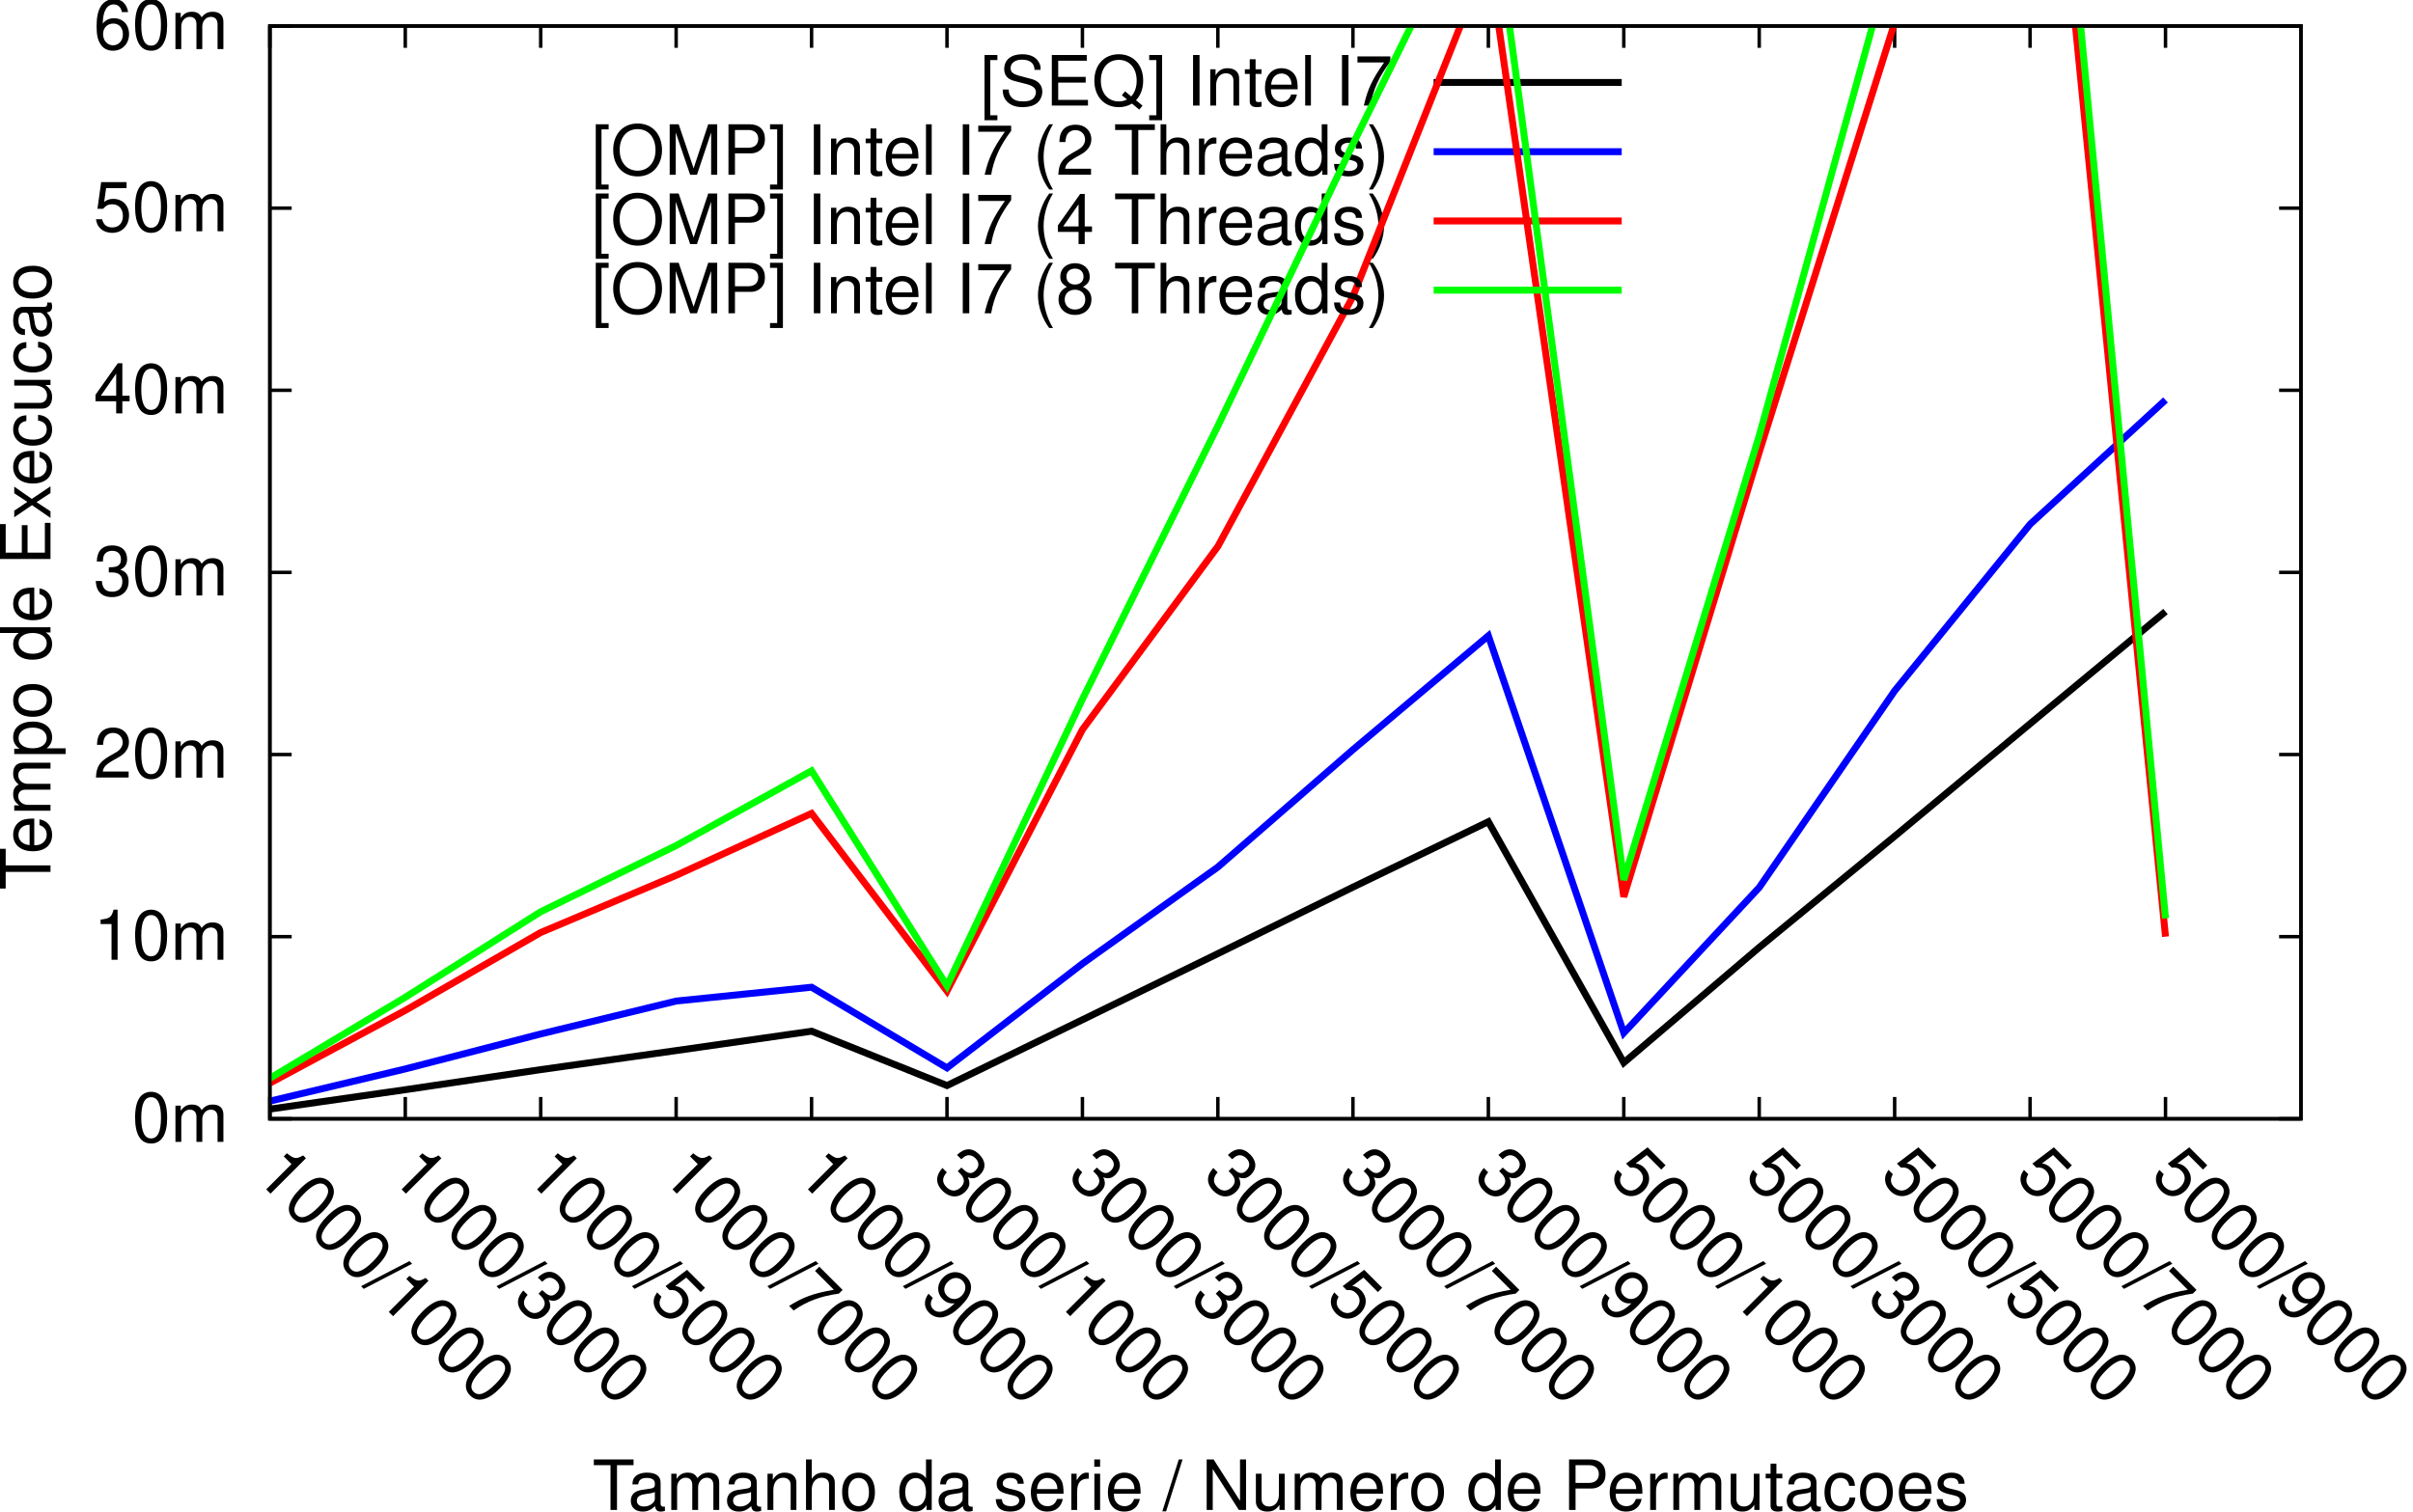
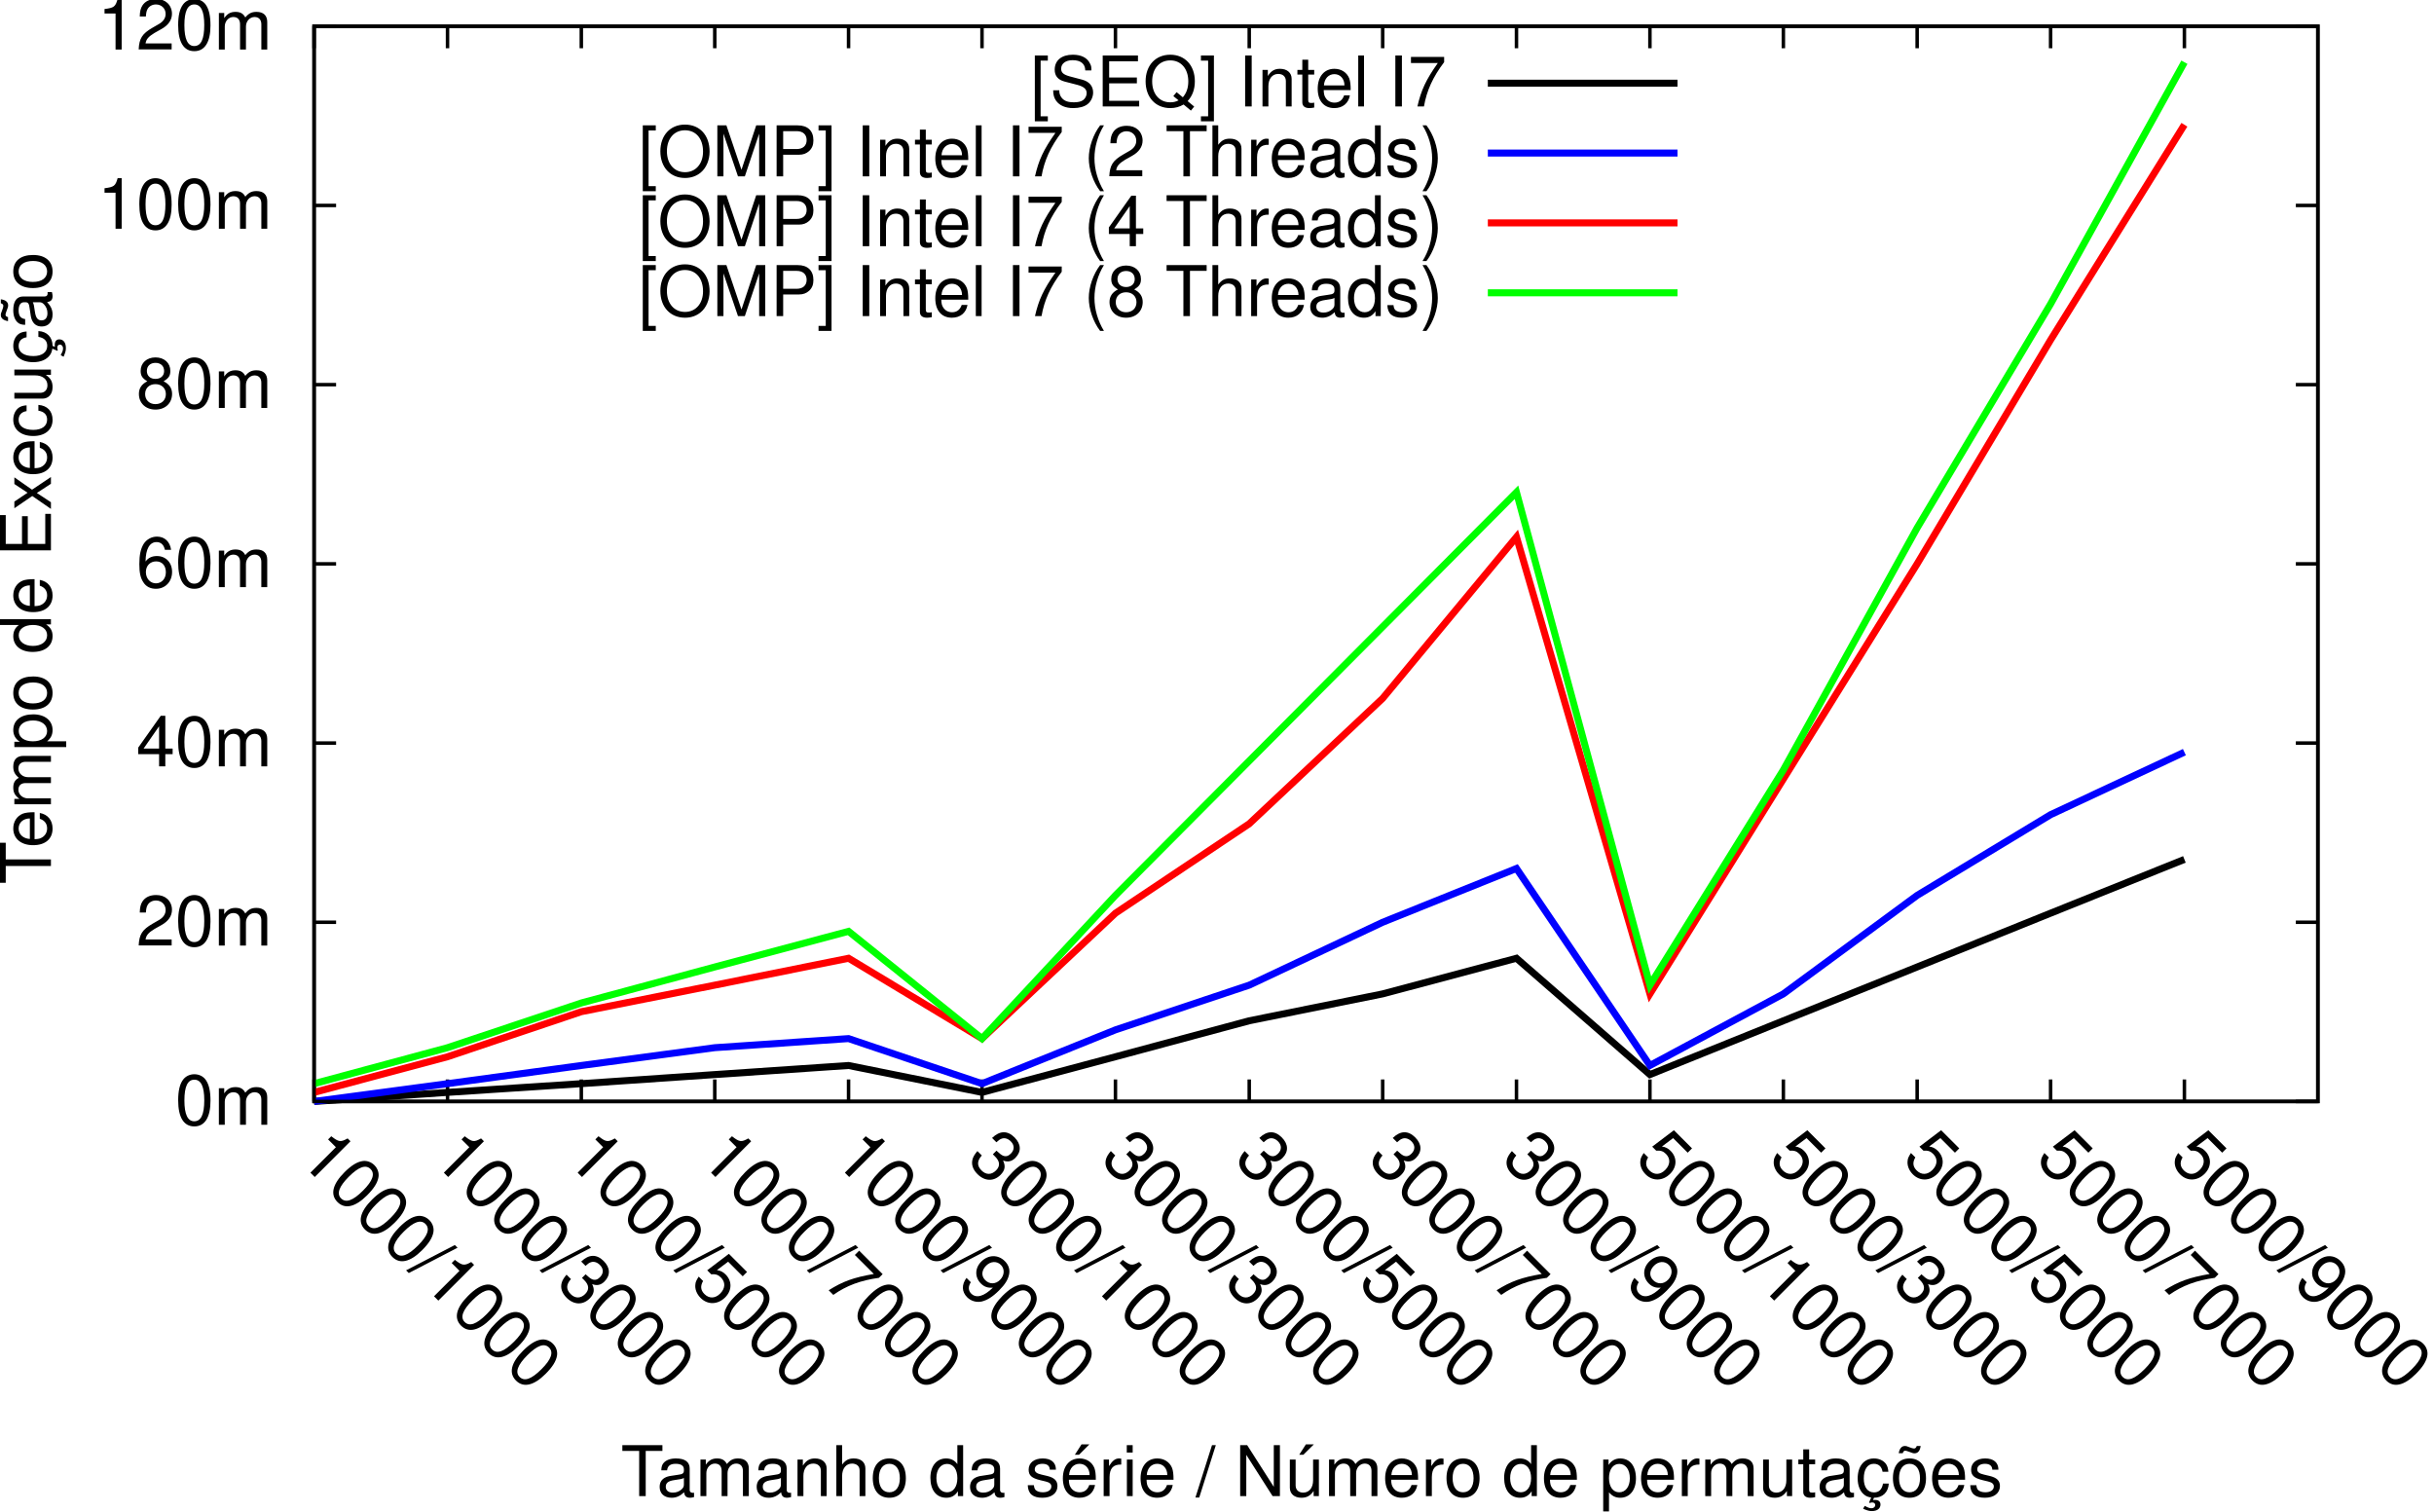
- <svg xmlns="http://www.w3.org/2000/svg" width="442.913" height="277.537" id="svg7519" version="1.1">
+ <svg xmlns="http://www.w3.org/2000/svg" width="442.913" height="275.018" id="svg7519" version="1.1">
  <defs id="defs7521" />
-   <g id="layer1" transform="translate(-598.8712,-296.949)">
-     <g transform="matrix(1.271528,0,0,-1.271528,593.7276,592.8399)" id="g3217">
-       <g transform="scale(0.1,0.1)" id="g3219">
-         <path id="path3221" style="fill:none;stroke:#000000;stroke-width:5;stroke-linecap:butt;stroke-linejoin:miter;stroke-miterlimit:3.8;stroke-opacity:1;stroke-dasharray:none" d="m 430,711.5 31.5,0 m 2900.5,0 -31.5,0" />
-         <g transform="scale(10,10)" id="g3223">
-           <text id="text3225" transform="matrix(1,0,0,-1,23.1105,67.8148)">
-             <tspan id="tspan3227" y="0" x="0 5.56" style="font-size:10px;font-variant:normal;font-weight:normal;writing-mode:lr-tb;fill:#000000;fill-opacity:1;fill-rule:nonzero;stroke:none;font-family:Helvetica;-inkscape-font-specification:Helvetica">0m</tspan>
+   <g id="layer1" transform="translate(-544.8228,-326.9861)">
+     <g transform="matrix(1.271346,0,0,-1.271346,539.68,620.3554)" id="g3101">
+       <g transform="scale(0.1,0.1)" id="g3103">
+         <path id="path3105" style="fill:none;stroke:#000000;stroke-width:5;stroke-linecap:butt;stroke-linejoin:miter;stroke-miterlimit:3.8;stroke-opacity:1;stroke-dasharray:none" d="m 490,731 31.5,0 m 2836.5,0 -31.5,0" />
+         <g transform="scale(10,10)" id="g3107">
+           <text id="text3109" transform="matrix(1,0,0,-1,29.1105,69.7648)">
+             <tspan id="tspan3111" y="0" x="0 5.56" style="font-size:10px;font-variant:normal;font-weight:normal;writing-mode:lr-tb;fill:#000000;fill-opacity:1;fill-rule:nonzero;stroke:none;font-family:Helvetica;-inkscape-font-specification:Helvetica">0m</tspan>
          </text>
        </g>
-         <path id="path3229" style="fill:none;stroke:#000000;stroke-width:5;stroke-linecap:butt;stroke-linejoin:miter;stroke-miterlimit:3.8;stroke-opacity:1;stroke-dasharray:none" d="m 430,974.5 31.5,0 m 2900.5,0 -31.5,0" />
-         <g transform="scale(10,10)" id="g3231">
-           <text id="text3233" transform="matrix(1,0,0,-1,17.5508,94.1148)">
-             <tspan id="tspan3235" y="0" x="0 5.56 11.12" style="font-size:10px;font-variant:normal;font-weight:normal;writing-mode:lr-tb;fill:#000000;fill-opacity:1;fill-rule:nonzero;stroke:none;font-family:Helvetica;-inkscape-font-specification:Helvetica">10m</tspan>
+         <path id="path3113" style="fill:none;stroke:#000000;stroke-width:5;stroke-linecap:butt;stroke-linejoin:miter;stroke-miterlimit:3.8;stroke-opacity:1;stroke-dasharray:none" d="m 490,987.5 31.5,0 m 2836.5,0 -31.5,0" />
+         <g transform="scale(10,10)" id="g3115">
+           <text id="text3117" transform="matrix(1,0,0,-1,23.5508,95.4148)">
+             <tspan id="tspan3119" y="0" x="0 5.56 11.12" style="font-size:10px;font-variant:normal;font-weight:normal;writing-mode:lr-tb;fill:#000000;fill-opacity:1;fill-rule:nonzero;stroke:none;font-family:Helvetica;-inkscape-font-specification:Helvetica">20m</tspan>
          </text>
        </g>
-         <path id="path3237" style="fill:none;stroke:#000000;stroke-width:5;stroke-linecap:butt;stroke-linejoin:miter;stroke-miterlimit:3.8;stroke-opacity:1;stroke-dasharray:none" d="m 430,1237.5 31.5,0 m 2900.5,0 -31.5,0" />
-         <g transform="scale(10,10)" id="g3239">
-           <text id="text3241" transform="matrix(1,0,0,-1,17.5508,120.415)">
-             <tspan id="tspan3243" y="0" x="0 5.56 11.12" style="font-size:10px;font-variant:normal;font-weight:normal;writing-mode:lr-tb;fill:#000000;fill-opacity:1;fill-rule:nonzero;stroke:none;font-family:Helvetica;-inkscape-font-specification:Helvetica">20m</tspan>
+         <path id="path3121" style="fill:none;stroke:#000000;stroke-width:5;stroke-linecap:butt;stroke-linejoin:miter;stroke-miterlimit:3.8;stroke-opacity:1;stroke-dasharray:none" d="m 490,1244 31.5,0 m 2836.5,0 -31.5,0" />
+         <g transform="scale(10,10)" id="g3123">
+           <text id="text3125" transform="matrix(1,0,0,-1,23.5508,121.065)">
+             <tspan id="tspan3127" y="0" x="0 5.56 11.12" style="font-size:10px;font-variant:normal;font-weight:normal;writing-mode:lr-tb;fill:#000000;fill-opacity:1;fill-rule:nonzero;stroke:none;font-family:Helvetica;-inkscape-font-specification:Helvetica">40m</tspan>
          </text>
        </g>
-         <path id="path3245" style="fill:none;stroke:#000000;stroke-width:5;stroke-linecap:butt;stroke-linejoin:miter;stroke-miterlimit:3.8;stroke-opacity:1;stroke-dasharray:none" d="m 430,1500.5 31.5,0 m 2900.5,0 -31.5,0" />
-         <g transform="scale(10,10)" id="g3247">
-           <text id="text3249" transform="matrix(1,0,0,-1,17.5508,146.715)">
-             <tspan id="tspan3251" y="0" x="0 5.56 11.12" style="font-size:10px;font-variant:normal;font-weight:normal;writing-mode:lr-tb;fill:#000000;fill-opacity:1;fill-rule:nonzero;stroke:none;font-family:Helvetica;-inkscape-font-specification:Helvetica">30m</tspan>
+         <path id="path3129" style="fill:none;stroke:#000000;stroke-width:5;stroke-linecap:butt;stroke-linejoin:miter;stroke-miterlimit:3.8;stroke-opacity:1;stroke-dasharray:none" d="m 490,1500.5 31.5,0 m 2836.5,0 -31.5,0" />
+         <g transform="scale(10,10)" id="g3131">
+           <text id="text3133" transform="matrix(1,0,0,-1,23.5508,146.715)">
+             <tspan id="tspan3135" y="0" x="0 5.56 11.12" style="font-size:10px;font-variant:normal;font-weight:normal;writing-mode:lr-tb;fill:#000000;fill-opacity:1;fill-rule:nonzero;stroke:none;font-family:Helvetica;-inkscape-font-specification:Helvetica">60m</tspan>
          </text>
        </g>
-         <path id="path3253" style="fill:none;stroke:#000000;stroke-width:5;stroke-linecap:butt;stroke-linejoin:miter;stroke-miterlimit:3.8;stroke-opacity:1;stroke-dasharray:none" d="m 430,1763.5 31.5,0 m 2900.5,0 -31.5,0" />
-         <g transform="scale(10,10)" id="g3255">
-           <text id="text3257" transform="matrix(1,0,0,-1,17.5508,173.015)">
-             <tspan id="tspan3259" y="0" x="0 5.56 11.12" style="font-size:10px;font-variant:normal;font-weight:normal;writing-mode:lr-tb;fill:#000000;fill-opacity:1;fill-rule:nonzero;stroke:none;font-family:Helvetica;-inkscape-font-specification:Helvetica">40m</tspan>
+         <path id="path3137" style="fill:none;stroke:#000000;stroke-width:5;stroke-linecap:butt;stroke-linejoin:miter;stroke-miterlimit:3.8;stroke-opacity:1;stroke-dasharray:none" d="m 490,1757 31.5,0 m 2836.5,0 -31.5,0" />
+         <g transform="scale(10,10)" id="g3139">
+           <text id="text3141" transform="matrix(1,0,0,-1,23.5508,172.365)">
+             <tspan id="tspan3143" y="0" x="0 5.56 11.12" style="font-size:10px;font-variant:normal;font-weight:normal;writing-mode:lr-tb;fill:#000000;fill-opacity:1;fill-rule:nonzero;stroke:none;font-family:Helvetica;-inkscape-font-specification:Helvetica">80m</tspan>
          </text>
        </g>
-         <path id="path3261" style="fill:none;stroke:#000000;stroke-width:5;stroke-linecap:butt;stroke-linejoin:miter;stroke-miterlimit:3.8;stroke-opacity:1;stroke-dasharray:none" d="m 430,2026.5 31.5,0 m 2900.5,0 -31.5,0" />
-         <g transform="scale(10,10)" id="g3263">
-           <text id="text3265" transform="matrix(1,0,0,-1,17.5508,199.315)">
-             <tspan id="tspan3267" y="0" x="0 5.56 11.12" style="font-size:10px;font-variant:normal;font-weight:normal;writing-mode:lr-tb;fill:#000000;fill-opacity:1;fill-rule:nonzero;stroke:none;font-family:Helvetica;-inkscape-font-specification:Helvetica">50m</tspan>
+         <path id="path3145" style="fill:none;stroke:#000000;stroke-width:5;stroke-linecap:butt;stroke-linejoin:miter;stroke-miterlimit:3.8;stroke-opacity:1;stroke-dasharray:none" d="m 490,2013.5 31.5,0 m 2836.5,0 -31.5,0" />
+         <g transform="scale(10,10)" id="g3147">
+           <text id="text3149" transform="matrix(1,0,0,-1,17.991,198.015)">
+             <tspan id="tspan3151" y="0" x="0 5.56 11.12 16.68" style="font-size:10px;font-variant:normal;font-weight:normal;writing-mode:lr-tb;fill:#000000;fill-opacity:1;fill-rule:nonzero;stroke:none;font-family:Helvetica;-inkscape-font-specification:Helvetica">100m</tspan>
          </text>
        </g>
-         <path id="path3269" style="fill:none;stroke:#000000;stroke-width:5;stroke-linecap:butt;stroke-linejoin:miter;stroke-miterlimit:3.8;stroke-opacity:1;stroke-dasharray:none" d="m 430,2289.5 31.5,0 m 2900.5,0 -31.5,0" />
-         <g transform="scale(10,10)" id="g3271">
-           <text id="text3273" transform="matrix(1,0,0,-1,17.5508,225.615)">
-             <tspan id="tspan3275" y="0" x="0 5.56 11.12" style="font-size:10px;font-variant:normal;font-weight:normal;writing-mode:lr-tb;fill:#000000;fill-opacity:1;fill-rule:nonzero;stroke:none;font-family:Helvetica;-inkscape-font-specification:Helvetica">60m</tspan>
+         <path id="path3153" style="fill:none;stroke:#000000;stroke-width:5;stroke-linecap:butt;stroke-linejoin:miter;stroke-miterlimit:3.8;stroke-opacity:1;stroke-dasharray:none" d="m 490,2270 31.5,0 m 2836.5,0 -31.5,0" />
+         <g transform="scale(10,10)" id="g3155">
+           <text id="text3157" transform="matrix(1,0,0,-1,17.991,223.665)">
+             <tspan id="tspan3159" y="0" x="0 5.56 11.12 16.68" style="font-size:10px;font-variant:normal;font-weight:normal;writing-mode:lr-tb;fill:#000000;fill-opacity:1;fill-rule:nonzero;stroke:none;font-family:Helvetica;-inkscape-font-specification:Helvetica">120m</tspan>
          </text>
        </g>
-         <path id="path3277" style="fill:none;stroke:#000000;stroke-width:5;stroke-linecap:butt;stroke-linejoin:miter;stroke-miterlimit:3.8;stroke-opacity:1;stroke-dasharray:none" d="m 430,711.5 0,31.5 m 0,1546.5 0,-31.5" />
-         <g transform="scale(10,10)" id="g3279">
-           <text id="text3281" transform="matrix(0.707107,-0.707107,-0.707107,-0.707107,40.6418,62.7918)">
-             <tspan id="tspan3283" y="0" x="0 5.56 11.12 16.68 22.24 25.02 30.58 36.14 41.7" style="font-size:10px;font-variant:normal;font-weight:normal;writing-mode:lr-tb;fill:#000000;fill-opacity:1;fill-rule:nonzero;stroke:none;font-family:Helvetica;-inkscape-font-specification:Helvetica">1000/1000</tspan>
+         <path id="path3161" style="fill:none;stroke:#000000;stroke-width:5;stroke-linecap:butt;stroke-linejoin:miter;stroke-miterlimit:3.8;stroke-opacity:1;stroke-dasharray:none" d="m 490,731 0,31.5 m 0,1507.5 0,-31.5" />
+         <g transform="scale(10,10)" id="g3163">
+           <text id="text3165" transform="matrix(0.707107,-0.707107,-0.707107,-0.707107,46.6418,64.7418)">
+             <tspan id="tspan3167" y="0" x="0 5.56 11.12 16.68 22.24 25.02 30.58 36.14 41.7" style="font-size:10px;font-variant:normal;font-weight:normal;writing-mode:lr-tb;fill:#000000;fill-opacity:1;fill-rule:nonzero;stroke:none;font-family:Helvetica;-inkscape-font-specification:Helvetica">1000/1000</tspan>
          </text>
        </g>
-         <path id="path3285" style="fill:none;stroke:#000000;stroke-width:5;stroke-linecap:butt;stroke-linejoin:miter;stroke-miterlimit:3.8;stroke-opacity:1;stroke-dasharray:none" d="m 625.5,711.5 0,31.5 m 0,1546.5 0,-31.5" />
-         <g transform="scale(10,10)" id="g3287">
-           <text id="text3289" transform="matrix(0.707107,-0.707107,-0.707107,-0.707107,60.1918,62.7918)">
-             <tspan id="tspan3291" y="0" x="0 5.56 11.12 16.68 22.24 25.02 30.58 36.14 41.7" style="font-size:10px;font-variant:normal;font-weight:normal;writing-mode:lr-tb;fill:#000000;fill-opacity:1;fill-rule:nonzero;stroke:none;font-family:Helvetica;-inkscape-font-specification:Helvetica">1000/3000</tspan>
+         <path id="path3169" style="fill:none;stroke:#000000;stroke-width:5;stroke-linecap:butt;stroke-linejoin:miter;stroke-miterlimit:3.8;stroke-opacity:1;stroke-dasharray:none" d="m 681,731 0,31.5 m 0,1507.5 0,-31.5" />
+         <g transform="scale(10,10)" id="g3171">
+           <text id="text3173" transform="matrix(0.707107,-0.707107,-0.707107,-0.707107,65.7418,64.7418)">
+             <tspan id="tspan3175" y="0" x="0 5.56 11.12 16.68 22.24 25.02 30.58 36.14 41.7" style="font-size:10px;font-variant:normal;font-weight:normal;writing-mode:lr-tb;fill:#000000;fill-opacity:1;fill-rule:nonzero;stroke:none;font-family:Helvetica;-inkscape-font-specification:Helvetica">1000/3000</tspan>
          </text>
        </g>
-         <path id="path3293" style="fill:none;stroke:#000000;stroke-width:5;stroke-linecap:butt;stroke-linejoin:miter;stroke-miterlimit:3.8;stroke-opacity:1;stroke-dasharray:none" d="m 821,711.5 0,31.5 m 0,1546.5 0,-31.5" />
-         <g transform="scale(10,10)" id="g3295">
-           <text id="text3297" transform="matrix(0.707107,-0.707107,-0.707107,-0.707107,79.7418,62.7918)">
-             <tspan id="tspan3299" y="0" x="0 5.56 11.12 16.68 22.24 25.02 30.58 36.14 41.7" style="font-size:10px;font-variant:normal;font-weight:normal;writing-mode:lr-tb;fill:#000000;fill-opacity:1;fill-rule:nonzero;stroke:none;font-family:Helvetica;-inkscape-font-specification:Helvetica">1000/5000</tspan>
+         <path id="path3177" style="fill:none;stroke:#000000;stroke-width:5;stroke-linecap:butt;stroke-linejoin:miter;stroke-miterlimit:3.8;stroke-opacity:1;stroke-dasharray:none" d="m 872.5,731 0,31.5 m 0,1507.5 0,-31.5" />
+         <g transform="scale(10,10)" id="g3179">
+           <text id="text3181" transform="matrix(0.707107,-0.707107,-0.707107,-0.707107,84.8918,64.7418)">
+             <tspan id="tspan3183" y="0" x="0 5.56 11.12 16.68 22.24 25.02 30.58 36.14 41.7" style="font-size:10px;font-variant:normal;font-weight:normal;writing-mode:lr-tb;fill:#000000;fill-opacity:1;fill-rule:nonzero;stroke:none;font-family:Helvetica;-inkscape-font-specification:Helvetica">1000/5000</tspan>
          </text>
        </g>
-         <path id="path3301" style="fill:none;stroke:#000000;stroke-width:5;stroke-linecap:butt;stroke-linejoin:miter;stroke-miterlimit:3.8;stroke-opacity:1;stroke-dasharray:none" d="m 1016.5,711.5 0,31.5 m 0,1546.5 0,-31.5" />
-         <g transform="scale(10,10)" id="g3303">
-           <text id="text3305" transform="matrix(0.707107,-0.707107,-0.707107,-0.707107,99.2918,62.7918)">
-             <tspan id="tspan3307" y="0" x="0 5.56 11.12 16.68 22.24 25.02 30.58 36.14 41.7" style="font-size:10px;font-variant:normal;font-weight:normal;writing-mode:lr-tb;fill:#000000;fill-opacity:1;fill-rule:nonzero;stroke:none;font-family:Helvetica;-inkscape-font-specification:Helvetica">1000/7000</tspan>
+         <path id="path3185" style="fill:none;stroke:#000000;stroke-width:5;stroke-linecap:butt;stroke-linejoin:miter;stroke-miterlimit:3.8;stroke-opacity:1;stroke-dasharray:none" d="m 1063.5,731 0,31.5 m 0,1507.5 0,-31.5" />
+         <g transform="scale(10,10)" id="g3187">
+           <text id="text3189" transform="matrix(0.707107,-0.707107,-0.707107,-0.707107,103.992,64.7418)">
+             <tspan id="tspan3191" y="0" x="0 5.56 11.12 16.68 22.24 25.02 30.58 36.14 41.7" style="font-size:10px;font-variant:normal;font-weight:normal;writing-mode:lr-tb;fill:#000000;fill-opacity:1;fill-rule:nonzero;stroke:none;font-family:Helvetica;-inkscape-font-specification:Helvetica">1000/7000</tspan>
          </text>
        </g>
-         <path id="path3309" style="fill:none;stroke:#000000;stroke-width:5;stroke-linecap:butt;stroke-linejoin:miter;stroke-miterlimit:3.8;stroke-opacity:1;stroke-dasharray:none" d="m 1212,711.5 0,31.5 m 0,1546.5 0,-31.5" />
-         <g transform="scale(10,10)" id="g3311">
-           <text id="text3313" transform="matrix(0.707107,-0.707107,-0.707107,-0.707107,118.842,62.7918)">
-             <tspan id="tspan3315" y="0" x="0 5.56 11.12 16.68 22.24 25.02 30.58 36.14 41.7" style="font-size:10px;font-variant:normal;font-weight:normal;writing-mode:lr-tb;fill:#000000;fill-opacity:1;fill-rule:nonzero;stroke:none;font-family:Helvetica;-inkscape-font-specification:Helvetica">1000/9000</tspan>
+         <path id="path3193" style="fill:none;stroke:#000000;stroke-width:5;stroke-linecap:butt;stroke-linejoin:miter;stroke-miterlimit:3.8;stroke-opacity:1;stroke-dasharray:none" d="m 1255,731 0,31.5 m 0,1507.5 0,-31.5" />
+         <g transform="scale(10,10)" id="g3195">
+           <text id="text3197" transform="matrix(0.707107,-0.707107,-0.707107,-0.707107,123.142,64.7418)">
+             <tspan id="tspan3199" y="0" x="0 5.56 11.12 16.68 22.24 25.02 30.58 36.14 41.7" style="font-size:10px;font-variant:normal;font-weight:normal;writing-mode:lr-tb;fill:#000000;fill-opacity:1;fill-rule:nonzero;stroke:none;font-family:Helvetica;-inkscape-font-specification:Helvetica">1000/9000</tspan>
          </text>
        </g>
-         <path id="path3317" style="fill:none;stroke:#000000;stroke-width:5;stroke-linecap:butt;stroke-linejoin:miter;stroke-miterlimit:3.8;stroke-opacity:1;stroke-dasharray:none" d="m 1407.5,711.5 0,31.5 m 0,1546.5 0,-31.5" />
-         <g transform="scale(10,10)" id="g3319">
-           <text id="text3321" transform="matrix(0.707107,-0.707107,-0.707107,-0.707107,138.392,62.7918)">
-             <tspan id="tspan3323" y="0" x="0 5.56 11.12 16.68 22.24 25.02 30.58 36.14 41.7" style="font-size:10px;font-variant:normal;font-weight:normal;writing-mode:lr-tb;fill:#000000;fill-opacity:1;fill-rule:nonzero;stroke:none;font-family:Helvetica;-inkscape-font-specification:Helvetica">3000/1000</tspan>
+         <path id="path3201" style="fill:none;stroke:#000000;stroke-width:5;stroke-linecap:butt;stroke-linejoin:miter;stroke-miterlimit:3.8;stroke-opacity:1;stroke-dasharray:none" d="m 1446,731 0,31.5 m 0,1507.5 0,-31.5" />
+         <g transform="scale(10,10)" id="g3203">
+           <text id="text3205" transform="matrix(0.707107,-0.707107,-0.707107,-0.707107,142.242,64.7418)">
+             <tspan id="tspan3207" y="0" x="0 5.56 11.12 16.68 22.24 25.02 30.58 36.14 41.7" style="font-size:10px;font-variant:normal;font-weight:normal;writing-mode:lr-tb;fill:#000000;fill-opacity:1;fill-rule:nonzero;stroke:none;font-family:Helvetica;-inkscape-font-specification:Helvetica">3000/1000</tspan>
          </text>
        </g>
-         <path id="path3325" style="fill:none;stroke:#000000;stroke-width:5;stroke-linecap:butt;stroke-linejoin:miter;stroke-miterlimit:3.8;stroke-opacity:1;stroke-dasharray:none" d="m 1603,711.5 0,31.5 m 0,1546.5 0,-31.5" />
-         <g transform="scale(10,10)" id="g3327">
-           <text id="text3329" transform="matrix(0.707107,-0.707107,-0.707107,-0.707107,157.942,62.7918)">
-             <tspan id="tspan3331" y="0" x="0 5.56 11.12 16.68 22.24 25.02 30.58 36.14 41.7" style="font-size:10px;font-variant:normal;font-weight:normal;writing-mode:lr-tb;fill:#000000;fill-opacity:1;fill-rule:nonzero;stroke:none;font-family:Helvetica;-inkscape-font-specification:Helvetica">3000/3000</tspan>
+         <path id="path3209" style="fill:none;stroke:#000000;stroke-width:5;stroke-linecap:butt;stroke-linejoin:miter;stroke-miterlimit:3.8;stroke-opacity:1;stroke-dasharray:none" d="m 1637,731 0,31.5 m 0,1507.5 0,-31.5" />
+         <g transform="scale(10,10)" id="g3211">
+           <text id="text3213" transform="matrix(0.707107,-0.707107,-0.707107,-0.707107,161.342,64.7418)">
+             <tspan id="tspan3215" y="0" x="0 5.56 11.12 16.68 22.24 25.02 30.58 36.14 41.7" style="font-size:10px;font-variant:normal;font-weight:normal;writing-mode:lr-tb;fill:#000000;fill-opacity:1;fill-rule:nonzero;stroke:none;font-family:Helvetica;-inkscape-font-specification:Helvetica">3000/3000</tspan>
          </text>
        </g>
-         <path id="path3333" style="fill:none;stroke:#000000;stroke-width:5;stroke-linecap:butt;stroke-linejoin:miter;stroke-miterlimit:3.8;stroke-opacity:1;stroke-dasharray:none" d="m 1798.5,711.5 0,31.5 m 0,1546.5 0,-31.5" />
-         <g transform="scale(10,10)" id="g3335">
-           <text id="text3337" transform="matrix(0.707107,-0.707107,-0.707107,-0.707107,177.492,62.7918)">
-             <tspan id="tspan3339" y="0" x="0 5.56 11.12 16.68 22.24 25.02 30.58 36.14 41.7" style="font-size:10px;font-variant:normal;font-weight:normal;writing-mode:lr-tb;fill:#000000;fill-opacity:1;fill-rule:nonzero;stroke:none;font-family:Helvetica;-inkscape-font-specification:Helvetica">3000/5000</tspan>
+         <path id="path3217" style="fill:none;stroke:#000000;stroke-width:5;stroke-linecap:butt;stroke-linejoin:miter;stroke-miterlimit:3.8;stroke-opacity:1;stroke-dasharray:none" d="m 1828.5,731 0,31.5 m 0,1507.5 0,-31.5" />
+         <g transform="scale(10,10)" id="g3219">
+           <text id="text3221" transform="matrix(0.707107,-0.707107,-0.707107,-0.707107,180.492,64.7418)">
+             <tspan id="tspan3223" y="0" x="0 5.56 11.12 16.68 22.24 25.02 30.58 36.14 41.7" style="font-size:10px;font-variant:normal;font-weight:normal;writing-mode:lr-tb;fill:#000000;fill-opacity:1;fill-rule:nonzero;stroke:none;font-family:Helvetica;-inkscape-font-specification:Helvetica">3000/5000</tspan>
          </text>
        </g>
-         <path id="path3341" style="fill:none;stroke:#000000;stroke-width:5;stroke-linecap:butt;stroke-linejoin:miter;stroke-miterlimit:3.8;stroke-opacity:1;stroke-dasharray:none" d="m 1993.5,711.5 0,31.5 m 0,1546.5 0,-31.5" />
-         <g transform="scale(10,10)" id="g3343">
-           <text id="text3345" transform="matrix(0.707107,-0.707107,-0.707107,-0.707107,196.992,62.7918)">
-             <tspan id="tspan3347" y="0" x="0 5.56 11.12 16.68 22.24 25.02 30.58 36.14 41.7" style="font-size:10px;font-variant:normal;font-weight:normal;writing-mode:lr-tb;fill:#000000;fill-opacity:1;fill-rule:nonzero;stroke:none;font-family:Helvetica;-inkscape-font-specification:Helvetica">3000/7000</tspan>
+         <path id="path3225" style="fill:none;stroke:#000000;stroke-width:5;stroke-linecap:butt;stroke-linejoin:miter;stroke-miterlimit:3.8;stroke-opacity:1;stroke-dasharray:none" d="m 2019.5,731 0,31.5 m 0,1507.5 0,-31.5" />
+         <g transform="scale(10,10)" id="g3227">
+           <text id="text3229" transform="matrix(0.707107,-0.707107,-0.707107,-0.707107,199.592,64.7418)">
+             <tspan id="tspan3231" y="0" x="0 5.56 11.12 16.68 22.24 25.02 30.58 36.14 41.7" style="font-size:10px;font-variant:normal;font-weight:normal;writing-mode:lr-tb;fill:#000000;fill-opacity:1;fill-rule:nonzero;stroke:none;font-family:Helvetica;-inkscape-font-specification:Helvetica">3000/7000</tspan>
          </text>
        </g>
-         <path id="path3349" style="fill:none;stroke:#000000;stroke-width:5;stroke-linecap:butt;stroke-linejoin:miter;stroke-miterlimit:3.8;stroke-opacity:1;stroke-dasharray:none" d="m 2189,711.5 0,31.5 m 0,1546.5 0,-31.5" />
-         <g transform="scale(10,10)" id="g3351">
-           <text id="text3353" transform="matrix(0.707107,-0.707107,-0.707107,-0.707107,216.542,62.7918)">
-             <tspan id="tspan3355" y="0" x="0 5.56 11.12 16.68 22.24 25.02 30.58 36.14 41.7" style="font-size:10px;font-variant:normal;font-weight:normal;writing-mode:lr-tb;fill:#000000;fill-opacity:1;fill-rule:nonzero;stroke:none;font-family:Helvetica;-inkscape-font-specification:Helvetica">3000/9000</tspan>
+         <path id="path3233" style="fill:none;stroke:#000000;stroke-width:5;stroke-linecap:butt;stroke-linejoin:miter;stroke-miterlimit:3.8;stroke-opacity:1;stroke-dasharray:none" d="m 2211,731 0,31.5 m 0,1507.5 0,-31.5" />
+         <g transform="scale(10,10)" id="g3235">
+           <text id="text3237" transform="matrix(0.707107,-0.707107,-0.707107,-0.707107,218.742,64.7418)">
+             <tspan id="tspan3239" y="0" x="0 5.56 11.12 16.68 22.24 25.02 30.58 36.14 41.7" style="font-size:10px;font-variant:normal;font-weight:normal;writing-mode:lr-tb;fill:#000000;fill-opacity:1;fill-rule:nonzero;stroke:none;font-family:Helvetica;-inkscape-font-specification:Helvetica">3000/9000</tspan>
          </text>
        </g>
-         <path id="path3357" style="fill:none;stroke:#000000;stroke-width:5;stroke-linecap:butt;stroke-linejoin:miter;stroke-miterlimit:3.8;stroke-opacity:1;stroke-dasharray:none" d="m 2384.5,711.5 0,31.5 m 0,1546.5 0,-31.5" />
-         <g transform="scale(10,10)" id="g3359">
-           <text id="text3361" transform="matrix(0.707107,-0.707107,-0.707107,-0.707107,236.092,62.7918)">
-             <tspan id="tspan3363" y="0" x="0 5.56 11.12 16.68 22.24 25.02 30.58 36.14 41.7" style="font-size:10px;font-variant:normal;font-weight:normal;writing-mode:lr-tb;fill:#000000;fill-opacity:1;fill-rule:nonzero;stroke:none;font-family:Helvetica;-inkscape-font-specification:Helvetica">5000/1000</tspan>
+         <path id="path3241" style="fill:none;stroke:#000000;stroke-width:5;stroke-linecap:butt;stroke-linejoin:miter;stroke-miterlimit:3.8;stroke-opacity:1;stroke-dasharray:none" d="m 2402,731 0,31.5 m 0,1507.5 0,-31.5" />
+         <g transform="scale(10,10)" id="g3243">
+           <text id="text3245" transform="matrix(0.707107,-0.707107,-0.707107,-0.707107,237.842,64.7418)">
+             <tspan id="tspan3247" y="0" x="0 5.56 11.12 16.68 22.24 25.02 30.58 36.14 41.7" style="font-size:10px;font-variant:normal;font-weight:normal;writing-mode:lr-tb;fill:#000000;fill-opacity:1;fill-rule:nonzero;stroke:none;font-family:Helvetica;-inkscape-font-specification:Helvetica">5000/1000</tspan>
          </text>
        </g>
-         <path id="path3365" style="fill:none;stroke:#000000;stroke-width:5;stroke-linecap:butt;stroke-linejoin:miter;stroke-miterlimit:3.8;stroke-opacity:1;stroke-dasharray:none" d="m 2580,711.5 0,31.5 m 0,1546.5 0,-31.5" />
-         <g transform="scale(10,10)" id="g3367">
-           <text id="text3369" transform="matrix(0.707107,-0.707107,-0.707107,-0.707107,255.642,62.7918)">
-             <tspan id="tspan3371" y="0" x="0 5.56 11.12 16.68 22.24 25.02 30.58 36.14 41.7" style="font-size:10px;font-variant:normal;font-weight:normal;writing-mode:lr-tb;fill:#000000;fill-opacity:1;fill-rule:nonzero;stroke:none;font-family:Helvetica;-inkscape-font-specification:Helvetica">5000/3000</tspan>
+         <path id="path3249" style="fill:none;stroke:#000000;stroke-width:5;stroke-linecap:butt;stroke-linejoin:miter;stroke-miterlimit:3.8;stroke-opacity:1;stroke-dasharray:none" d="m 2593,731 0,31.5 m 0,1507.5 0,-31.5" />
+         <g transform="scale(10,10)" id="g3251">
+           <text id="text3253" transform="matrix(0.707107,-0.707107,-0.707107,-0.707107,256.942,64.7418)">
+             <tspan id="tspan3255" y="0" x="0 5.56 11.12 16.68 22.24 25.02 30.58 36.14 41.7" style="font-size:10px;font-variant:normal;font-weight:normal;writing-mode:lr-tb;fill:#000000;fill-opacity:1;fill-rule:nonzero;stroke:none;font-family:Helvetica;-inkscape-font-specification:Helvetica">5000/3000</tspan>
          </text>
        </g>
-         <path id="path3373" style="fill:none;stroke:#000000;stroke-width:5;stroke-linecap:butt;stroke-linejoin:miter;stroke-miterlimit:3.8;stroke-opacity:1;stroke-dasharray:none" d="m 2775.5,711.5 0,31.5 m 0,1546.5 0,-31.5" />
-         <g transform="scale(10,10)" id="g3375">
-           <text id="text3377" transform="matrix(0.707107,-0.707107,-0.707107,-0.707107,275.192,62.7918)">
-             <tspan id="tspan3379" y="0" x="0 5.56 11.12 16.68 22.24 25.02 30.58 36.14 41.7" style="font-size:10px;font-variant:normal;font-weight:normal;writing-mode:lr-tb;fill:#000000;fill-opacity:1;fill-rule:nonzero;stroke:none;font-family:Helvetica;-inkscape-font-specification:Helvetica">5000/5000</tspan>
+         <path id="path3257" style="fill:none;stroke:#000000;stroke-width:5;stroke-linecap:butt;stroke-linejoin:miter;stroke-miterlimit:3.8;stroke-opacity:1;stroke-dasharray:none" d="m 2784.5,731 0,31.5 m 0,1507.5 0,-31.5" />
+         <g transform="scale(10,10)" id="g3259">
+           <text id="text3261" transform="matrix(0.707107,-0.707107,-0.707107,-0.707107,276.092,64.7418)">
+             <tspan id="tspan3263" y="0" x="0 5.56 11.12 16.68 22.24 25.02 30.58 36.14 41.7" style="font-size:10px;font-variant:normal;font-weight:normal;writing-mode:lr-tb;fill:#000000;fill-opacity:1;fill-rule:nonzero;stroke:none;font-family:Helvetica;-inkscape-font-specification:Helvetica">5000/5000</tspan>
          </text>
        </g>
-         <path id="path3381" style="fill:none;stroke:#000000;stroke-width:5;stroke-linecap:butt;stroke-linejoin:miter;stroke-miterlimit:3.8;stroke-opacity:1;stroke-dasharray:none" d="m 2971,711.5 0,31.5 m 0,1546.5 0,-31.5" />
-         <g transform="scale(10,10)" id="g3383">
-           <text id="text3385" transform="matrix(0.707107,-0.707107,-0.707107,-0.707107,294.742,62.7918)">
-             <tspan id="tspan3387" y="0" x="0 5.56 11.12 16.68 22.24 25.02 30.58 36.14 41.7" style="font-size:10px;font-variant:normal;font-weight:normal;writing-mode:lr-tb;fill:#000000;fill-opacity:1;fill-rule:nonzero;stroke:none;font-family:Helvetica;-inkscape-font-specification:Helvetica">5000/7000</tspan>
+         <path id="path3265" style="fill:none;stroke:#000000;stroke-width:5;stroke-linecap:butt;stroke-linejoin:miter;stroke-miterlimit:3.8;stroke-opacity:1;stroke-dasharray:none" d="m 2975.5,731 0,31.5 m 0,1507.5 0,-31.5" />
+         <g transform="scale(10,10)" id="g3267">
+           <text id="text3269" transform="matrix(0.707107,-0.707107,-0.707107,-0.707107,295.192,64.7418)">
+             <tspan id="tspan3271" y="0" x="0 5.56 11.12 16.68 22.24 25.02 30.58 36.14 41.7" style="font-size:10px;font-variant:normal;font-weight:normal;writing-mode:lr-tb;fill:#000000;fill-opacity:1;fill-rule:nonzero;stroke:none;font-family:Helvetica;-inkscape-font-specification:Helvetica">5000/7000</tspan>
          </text>
        </g>
-         <path id="path3389" style="fill:none;stroke:#000000;stroke-width:5;stroke-linecap:butt;stroke-linejoin:miter;stroke-miterlimit:3.8;stroke-opacity:1;stroke-dasharray:none" d="m 3166.5,711.5 0,31.5 m 0,1546.5 0,-31.5" />
-         <g transform="scale(10,10)" id="g3391">
-           <text id="text3393" transform="matrix(0.707107,-0.707107,-0.707107,-0.707107,314.292,62.7918)">
-             <tspan id="tspan3395" y="0" x="0 5.56 11.12 16.68 22.24 25.02 30.58 36.14 41.7" style="font-size:10px;font-variant:normal;font-weight:normal;writing-mode:lr-tb;fill:#000000;fill-opacity:1;fill-rule:nonzero;stroke:none;font-family:Helvetica;-inkscape-font-specification:Helvetica">5000/9000</tspan>
+         <path id="path3273" style="fill:none;stroke:#000000;stroke-width:5;stroke-linecap:butt;stroke-linejoin:miter;stroke-miterlimit:3.8;stroke-opacity:1;stroke-dasharray:none" d="m 3167,731 0,31.5 m 0,1507.5 0,-31.5" />
+         <g transform="scale(10,10)" id="g3275">
+           <text id="text3277" transform="matrix(0.707107,-0.707107,-0.707107,-0.707107,314.342,64.7418)">
+             <tspan id="tspan3279" y="0" x="0 5.56 11.12 16.68 22.24 25.02 30.58 36.14 41.7" style="font-size:10px;font-variant:normal;font-weight:normal;writing-mode:lr-tb;fill:#000000;fill-opacity:1;fill-rule:nonzero;stroke:none;font-family:Helvetica;-inkscape-font-specification:Helvetica">5000/9000</tspan>
          </text>
        </g>
-         <path id="path3397" style="fill:none;stroke:#000000;stroke-width:5;stroke-linecap:butt;stroke-linejoin:miter;stroke-miterlimit:3.8;stroke-opacity:1;stroke-dasharray:none" d="m 430,711.5 2932,0 0,1578 -2932,0 0,-1578 z" />
-         <g transform="scale(10,10)" id="g3399">
-           <text id="text3401" transform="matrix(0,1,1,0,11.3352,104.197)">
-             <tspan id="tspan3403" y="0" x="0 6.11 11.67 20 25.56 31.12 33.9 39.46 45.02 47.8 54.47 59.47 65.03 70.03 75.59 80.59 86.15" style="font-size:10px;font-variant:normal;font-weight:normal;writing-mode:lr-tb;fill:#000000;fill-opacity:1;fill-rule:nonzero;stroke:none;font-family:Helvetica;-inkscape-font-specification:Helvetica">Tempo de Execucao</tspan>
+         <path id="path3281" style="fill:none;stroke:#000000;stroke-width:5;stroke-linecap:butt;stroke-linejoin:miter;stroke-miterlimit:3.8;stroke-opacity:1;stroke-dasharray:none" d="m 490,731 2868,0 0,1539 -2868,0 0,-1539 z" />
+         <g transform="scale(10,10)" id="g3283">
+           <text id="text3285" transform="matrix(0,1,1,0,11.3352,104.197)">
+             <tspan id="tspan3287" y="0" x="0 6.11 11.67 20 25.56 31.12 33.9 39.46 45.02 47.8 54.47 59.47 65.03 70.03 75.59 80.59 86.15" style="font-size:10px;font-variant:normal;font-weight:normal;writing-mode:lr-tb;fill:#000000;fill-opacity:1;fill-rule:nonzero;stroke:none;font-family:Helvetica;-inkscape-font-specification:Helvetica">Tempo de Execução</tspan>
          </text>
-           <text id="text3405" transform="matrix(1,0,0,-1,89.5648,14.6648)">
-             <tspan id="tspan3407" y="0" x="0 6.11 11.67 20 25.56 31.12 36.68 42.24 45.02 50.58 56.14 58.92 63.92 69.48 72.81 75.03 80.59 83.37 86.15 88.93 96.15 101.71 110.04 115.6 118.93 124.49 127.27 132.83 138.39 141.17 147.84 153.4 156.73 165.06 170.62 173.4 178.96 183.96 189.52 195.08" style="font-size:10px;font-variant:normal;font-weight:normal;writing-mode:lr-tb;fill:#000000;fill-opacity:1;fill-rule:nonzero;stroke:none;font-family:Helvetica;-inkscape-font-specification:Helvetica">Tamanho da serie / Numero de Permutacoes</tspan>
-             <tspan id="tspan3409" y="-202.8" x="55.959 58.739 65.409 72.079 79.859 82.639 85.419 88.199 93.759 96.539 102.099 104.319 107.099 109.879" style="font-size:10px;font-variant:normal;font-weight:normal;writing-mode:lr-tb;fill:#000000;fill-opacity:1;fill-rule:nonzero;stroke:none;font-family:Helvetica;-inkscape-font-specification:Helvetica">[SEQ] Intel I7</tspan>
+           <text id="text3289" transform="matrix(1,0,0,-1,92.9199,16.6148)">
+             <tspan id="tspan3291" y="0" x="0 6.11 11.67 20 25.56 31.12 36.68 42.24 45.02 50.58 56.14 58.92 63.92 69.48 72.81 75.03 80.59 83.37 86.15 88.93 96.15 101.71 110.04 115.6 118.93 124.49 127.27 132.83 138.39 141.17 146.73 152.29 155.62 163.95 169.51 172.29 177.85 182.85 188.41 193.97" style="font-size:10px;font-variant:normal;font-weight:normal;writing-mode:lr-tb;fill:#000000;fill-opacity:1;fill-rule:nonzero;stroke:none;font-family:Helvetica;-inkscape-font-specification:Helvetica">Tamanho da série / Número de permutações</tspan>
+             <tspan id="tspan3293" y="-198.9" x="58.603 61.383 68.053 74.724 82.504 85.284 88.063 90.843 96.404 99.184 104.743 106.963 109.743 112.523" style="font-size:10px;font-variant:normal;font-weight:normal;writing-mode:lr-tb;fill:#000000;fill-opacity:1;fill-rule:nonzero;stroke:none;font-family:Helvetica;-inkscape-font-specification:Helvetica">[SEQ] Intel I7</tspan>
          </text>
        </g>
-         <path id="path3411" style="fill:none;stroke:#000000;stroke-width:10;stroke-linecap:butt;stroke-linejoin:miter;stroke-miterlimit:3.8;stroke-opacity:1;stroke-dasharray:none" d="m 2110,2208 271.5,0 M 430,725.5 l 195.5,28 195.5,29 195.5,27.5 195.5,28 195.5,-78.5 195.5,95 195.5,95.5 195,96 195.5,94.5 195.5,-348 195.5,166.5 195.5,160.5 195.5,162.5 195.5,162" />
-         <g transform="scale(10,10)" id="g3413">
-           <text id="text3415" transform="matrix(1,0,0,-1,89.4066,207.465)">
-             <tspan id="tspan3417" y="0" x="0 2.78 10.56 18.89 25.56 28.34 31.12 33.9 39.46 42.24 47.8 50.02 52.8 55.58 61.14 63.92 67.25 72.81 75.59 81.7 87.26 90.59 96.15 101.71 107.27 112.27" style="font-size:10px;font-variant:normal;font-weight:normal;writing-mode:lr-tb;fill:#000000;fill-opacity:1;fill-rule:nonzero;stroke:none;font-family:Helvetica;-inkscape-font-specification:Helvetica">[OMP] Intel I7 (2 Threads)</tspan>
+         <path id="path3295" style="fill:none;stroke:#000000;stroke-width:10;stroke-linecap:butt;stroke-linejoin:miter;stroke-miterlimit:3.8;stroke-opacity:1;stroke-dasharray:none" d="m 2170,2188.5 271.5,0 M 490,731 l 191,13 191.5,12.5 191,13 191.5,13 191,-38.5 191,51 191.5,51.5 191,38.5 191.5,51 191,-166.5 191,77 191.5,77 191,77 191.5,77" />
+         <g transform="scale(10,10)" id="g3297">
+           <text id="text3299" transform="matrix(1,0,0,-1,95.4066,205.515)">
+             <tspan id="tspan3301" y="0" x="0 2.78 10.56 18.89 25.56 28.34 31.12 33.9 39.46 42.24 47.8 50.02 52.8 55.58 61.14 63.92 67.25 72.81 75.59 81.7 87.26 90.59 96.15 101.71 107.27 112.27" style="font-size:10px;font-variant:normal;font-weight:normal;writing-mode:lr-tb;fill:#000000;fill-opacity:1;fill-rule:nonzero;stroke:none;font-family:Helvetica;-inkscape-font-specification:Helvetica">[OMP] Intel I7 (2 Threads)</tspan>
          </text>
        </g>
-         <path id="path3419" style="fill:none;stroke:#0000ff;stroke-width:10;stroke-linecap:butt;stroke-linejoin:miter;stroke-miterlimit:3.8;stroke-opacity:1;stroke-dasharray:none" d="m 2110,2108 271.5,0 M 430,737 625.5,783.5 821,834 l 195.5,47.5 195.5,20 195.5,-116.5 195.5,150.5 195.5,139.5 195,169.5 195.5,164.5 195.5,-573.5 195.5,210 195.5,284 195.5,240.5 195.5,179.5" />
-         <g transform="scale(10,10)" id="g3421">
-           <text id="text3423" transform="matrix(1,0,0,-1,89.4066,197.465)">
-             <tspan id="tspan3425" y="0" x="0 2.78 10.56 18.89 25.56 28.34 31.12 33.9 39.46 42.24 47.8 50.02 52.8 55.58 61.14 63.92 67.25 72.81 75.59 81.7 87.26 90.59 96.15 101.71 107.27 112.27" style="font-size:10px;font-variant:normal;font-weight:normal;writing-mode:lr-tb;fill:#000000;fill-opacity:1;fill-rule:nonzero;stroke:none;font-family:Helvetica;-inkscape-font-specification:Helvetica">[OMP] Intel I7 (4 Threads)</tspan>
+         <path id="path3303" style="fill:none;stroke:#0000ff;stroke-width:10;stroke-linecap:butt;stroke-linejoin:miter;stroke-miterlimit:3.8;stroke-opacity:1;stroke-dasharray:none" d="m 2170,2088.5 271.5,0 M 490,731 l 191,25.5 191.5,26 191,25.5 191.5,13 191,-64.5 191,77 191.5,64 191,90 191.5,77 191,-282 191,102.5 191.5,141 191,115.5 191.5,89.5" />
+         <g transform="scale(10,10)" id="g3305">
+           <text id="text3307" transform="matrix(1,0,0,-1,95.4066,195.515)">
+             <tspan id="tspan3309" y="0" x="0 2.78 10.56 18.89 25.56 28.34 31.12 33.9 39.46 42.24 47.8 50.02 52.8 55.58 61.14 63.92 67.25 72.81 75.59 81.7 87.26 90.59 96.15 101.71 107.27 112.27" style="font-size:10px;font-variant:normal;font-weight:normal;writing-mode:lr-tb;fill:#000000;fill-opacity:1;fill-rule:nonzero;stroke:none;font-family:Helvetica;-inkscape-font-specification:Helvetica">[OMP] Intel I7 (4 Threads)</tspan>
          </text>
        </g>
-         <path id="path3427" style="fill:none;stroke:#ff0000;stroke-width:10;stroke-linecap:butt;stroke-linejoin:miter;stroke-miterlimit:3.8;stroke-opacity:1;stroke-dasharray:none" d="m 2110,2008 271.5,0 M 430,763 625.5,868 821,980.5 l 195.5,82.5 195.5,89.5 195.5,-256.5 195.5,377.5 195.5,264.5 195,361 155,390.5 m 55.5,0 180.5,-1257.5 195.5,642 194,615.5 m 262.5,0 130,-1315" />
-         <g transform="scale(10,10)" id="g3429">
-           <text id="text3431" transform="matrix(1,0,0,-1,89.4066,187.465)">
-             <tspan id="tspan3433" y="0" x="0 2.78 10.56 18.89 25.56 28.34 31.12 33.9 39.46 42.24 47.8 50.02 52.8 55.58 61.14 63.92 67.25 72.81 75.59 81.7 87.26 90.59 96.15 101.71 107.27 112.27" style="font-size:10px;font-variant:normal;font-weight:normal;writing-mode:lr-tb;fill:#000000;fill-opacity:1;fill-rule:nonzero;stroke:none;font-family:Helvetica;-inkscape-font-specification:Helvetica">[OMP] Intel I7 (8 Threads)</tspan>
+         <path id="path3311" style="fill:none;stroke:#ff0000;stroke-width:10;stroke-linecap:butt;stroke-linejoin:miter;stroke-miterlimit:3.8;stroke-opacity:1;stroke-dasharray:none" d="m 2170,1988.5 271.5,0 M 490,744 l 191,51 191.5,64.5 191,38 191.5,38.5 191,-115 191,179.5 191.5,128 191,179.5 191.5,231 191,-654 191,307.5 191.5,308 191,320.5 191.5,308" />
+         <g transform="scale(10,10)" id="g3313">
+           <text id="text3315" transform="matrix(1,0,0,-1,95.4066,185.515)">
+             <tspan id="tspan3317" y="0" x="0 2.78 10.56 18.89 25.56 28.34 31.12 33.9 39.46 42.24 47.8 50.02 52.8 55.58 61.14 63.92 67.25 72.81 75.59 81.7 87.26 90.59 96.15 101.71 107.27 112.27" style="font-size:10px;font-variant:normal;font-weight:normal;writing-mode:lr-tb;fill:#000000;fill-opacity:1;fill-rule:nonzero;stroke:none;font-family:Helvetica;-inkscape-font-specification:Helvetica">[OMP] Intel I7 (8 Threads)</tspan>
          </text>
        </g>
-         <path id="path3435" style="fill:none;stroke:#00ff00;stroke-width:10;stroke-linecap:butt;stroke-linejoin:miter;stroke-miterlimit:3.8;stroke-opacity:1;stroke-dasharray:none" d="m 2110,1908 271.5,0 M 430,770 625.5,887 821,1010.5 l 195.5,95.5 195.5,108 195.5,-310.5 195.5,414 195.5,394.5 195,407 84,170.5 m 142,0 165,-1233 195.5,641.5 163.5,591.5 m 300.5,0 122.5,-1288.5" />
-         <path id="path3437" style="fill:none;stroke:#000000;stroke-width:5;stroke-linecap:butt;stroke-linejoin:miter;stroke-miterlimit:3.8;stroke-opacity:1;stroke-dasharray:none" d="m 430,711.5 2932,0 0,1578 -2932,0 0,-1578 z" />
+         <path id="path3319" style="fill:none;stroke:#00ff00;stroke-width:10;stroke-linecap:butt;stroke-linejoin:miter;stroke-miterlimit:3.8;stroke-opacity:1;stroke-dasharray:none" d="m 2170,1888.5 271.5,0 M 490,756.5 681,808 l 191.5,64 191,51.5 191.5,51 191,-153.5 191,205 191.5,192.5 191,192 191.5,192.5 191,-705.5 191,308 191.5,346.5 191,320.5 191.5,346" />
+         <path id="path3321" style="fill:none;stroke:#000000;stroke-width:5;stroke-linecap:butt;stroke-linejoin:miter;stroke-miterlimit:3.8;stroke-opacity:1;stroke-dasharray:none" d="m 490,731 2868,0 0,1539 -2868,0 0,-1539 z" />
      </g>
    </g>
  </g>
</svg>
